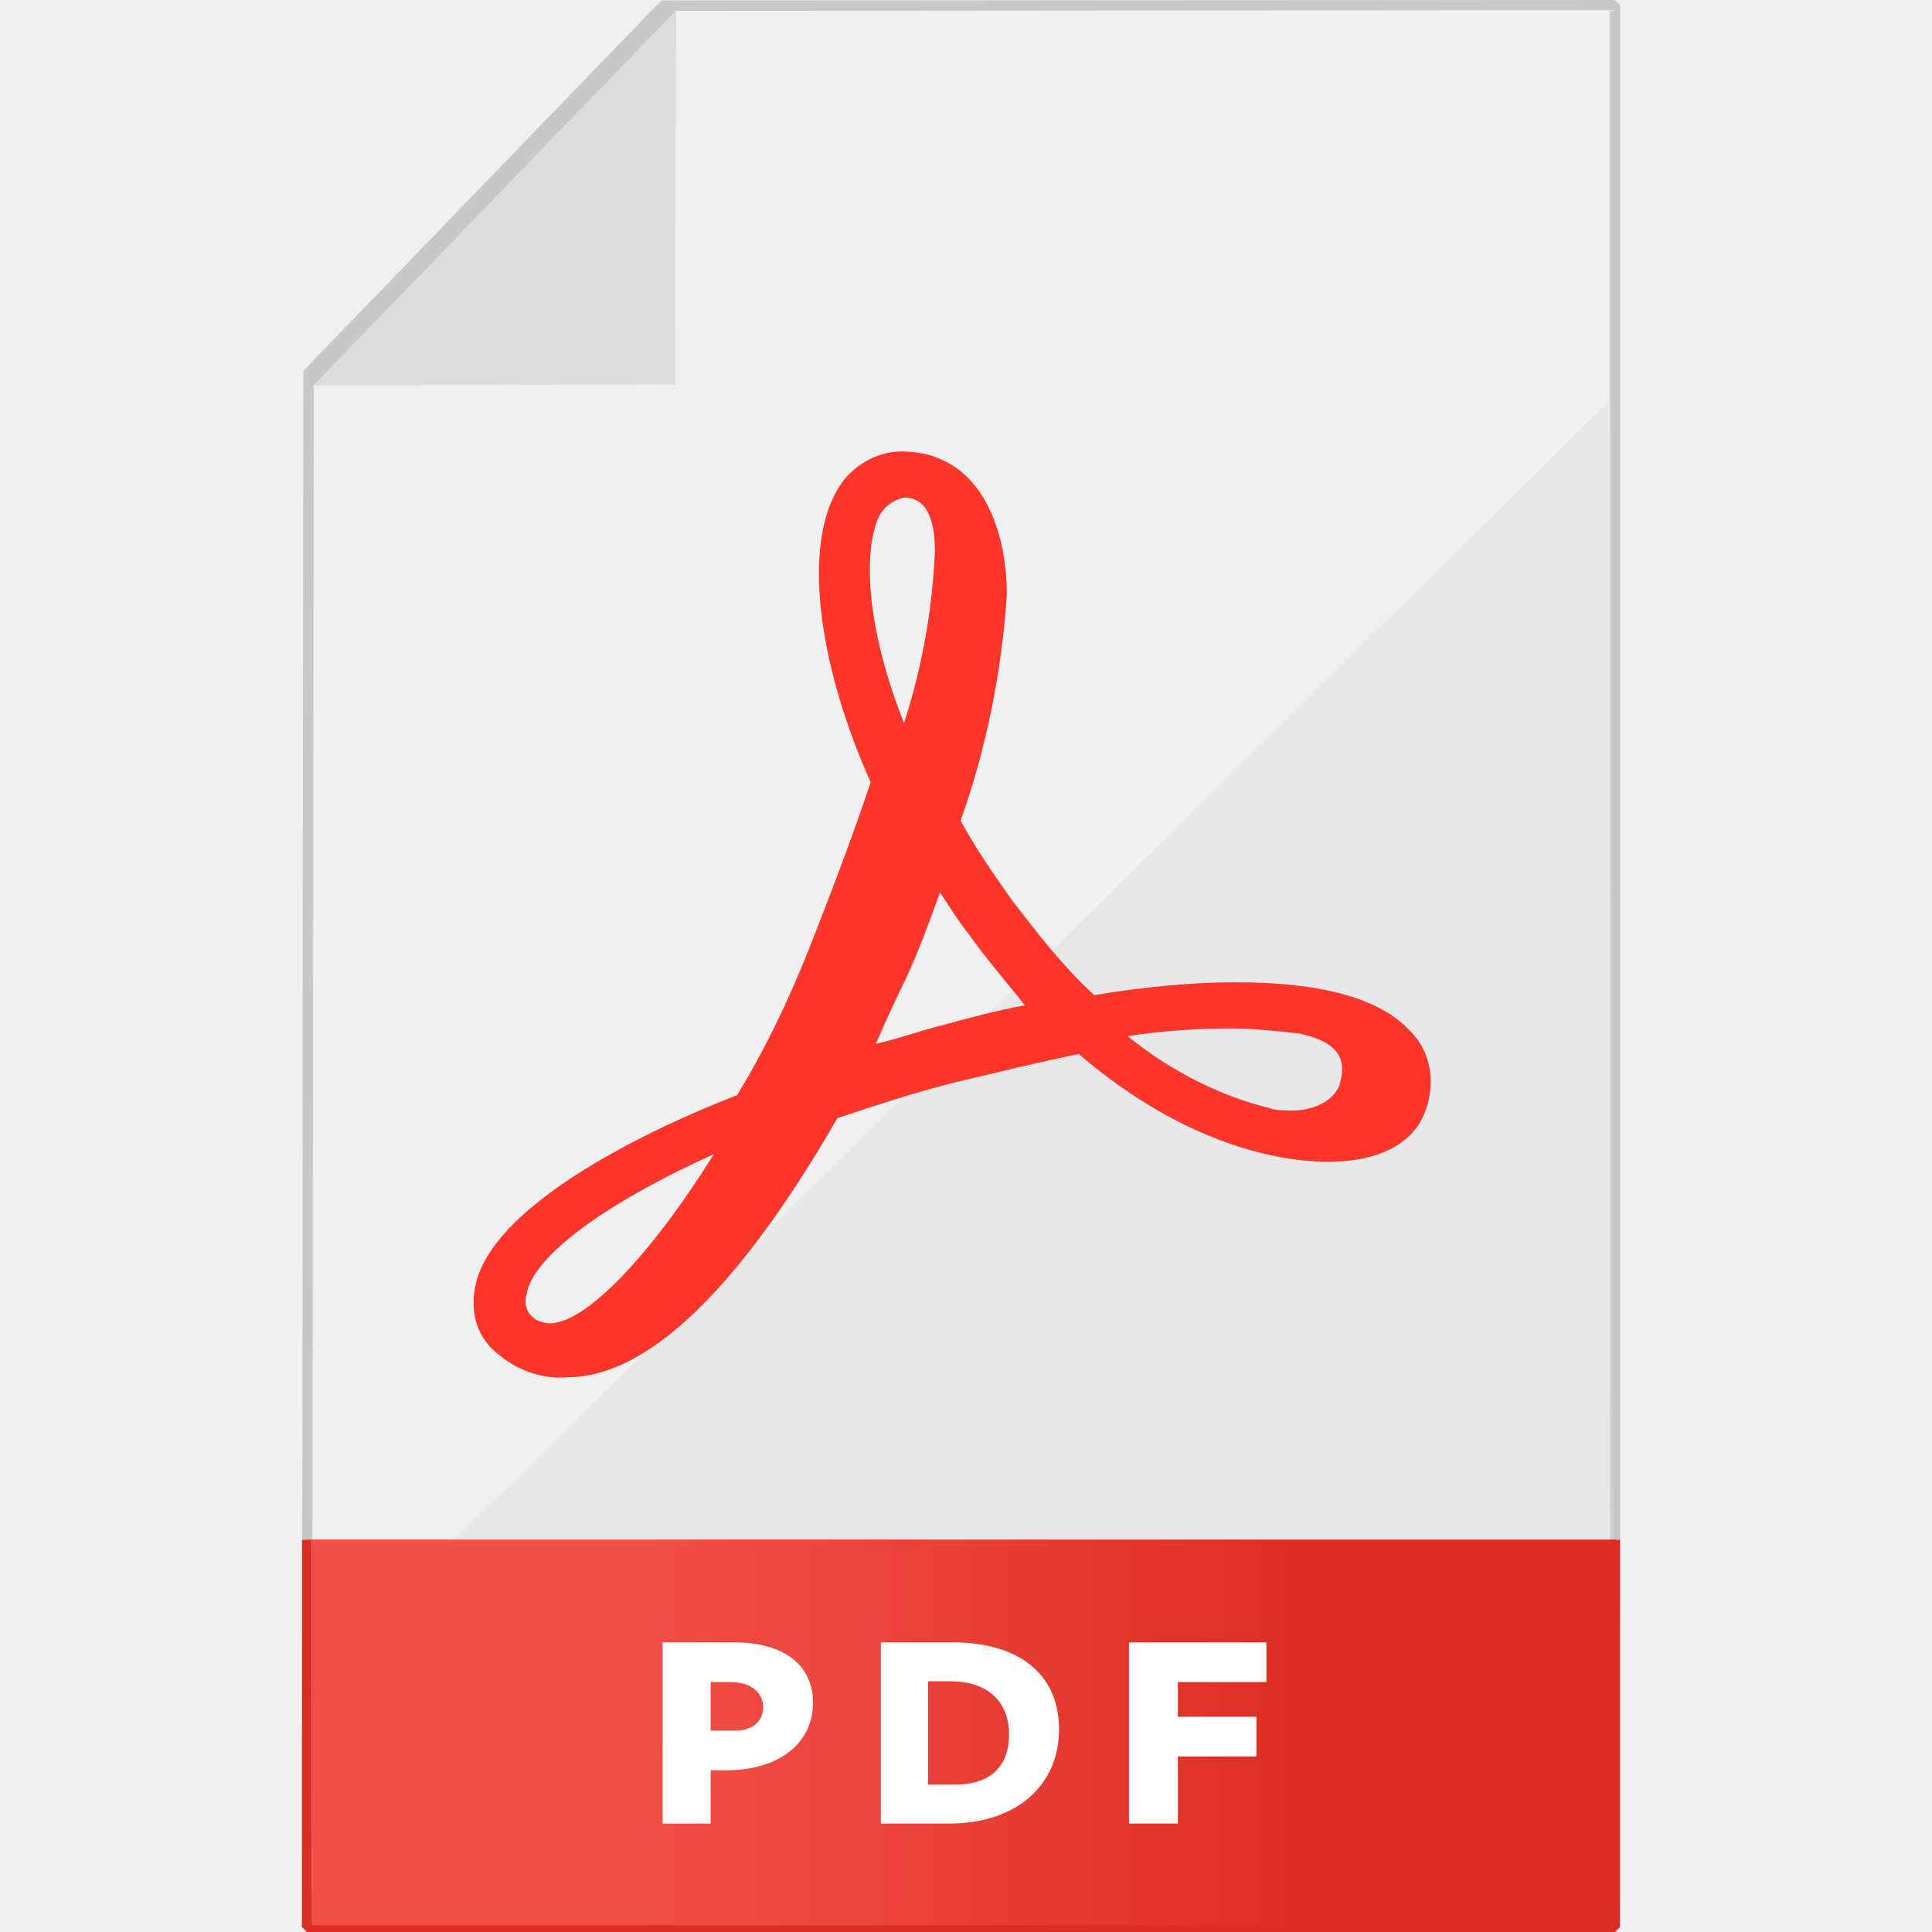
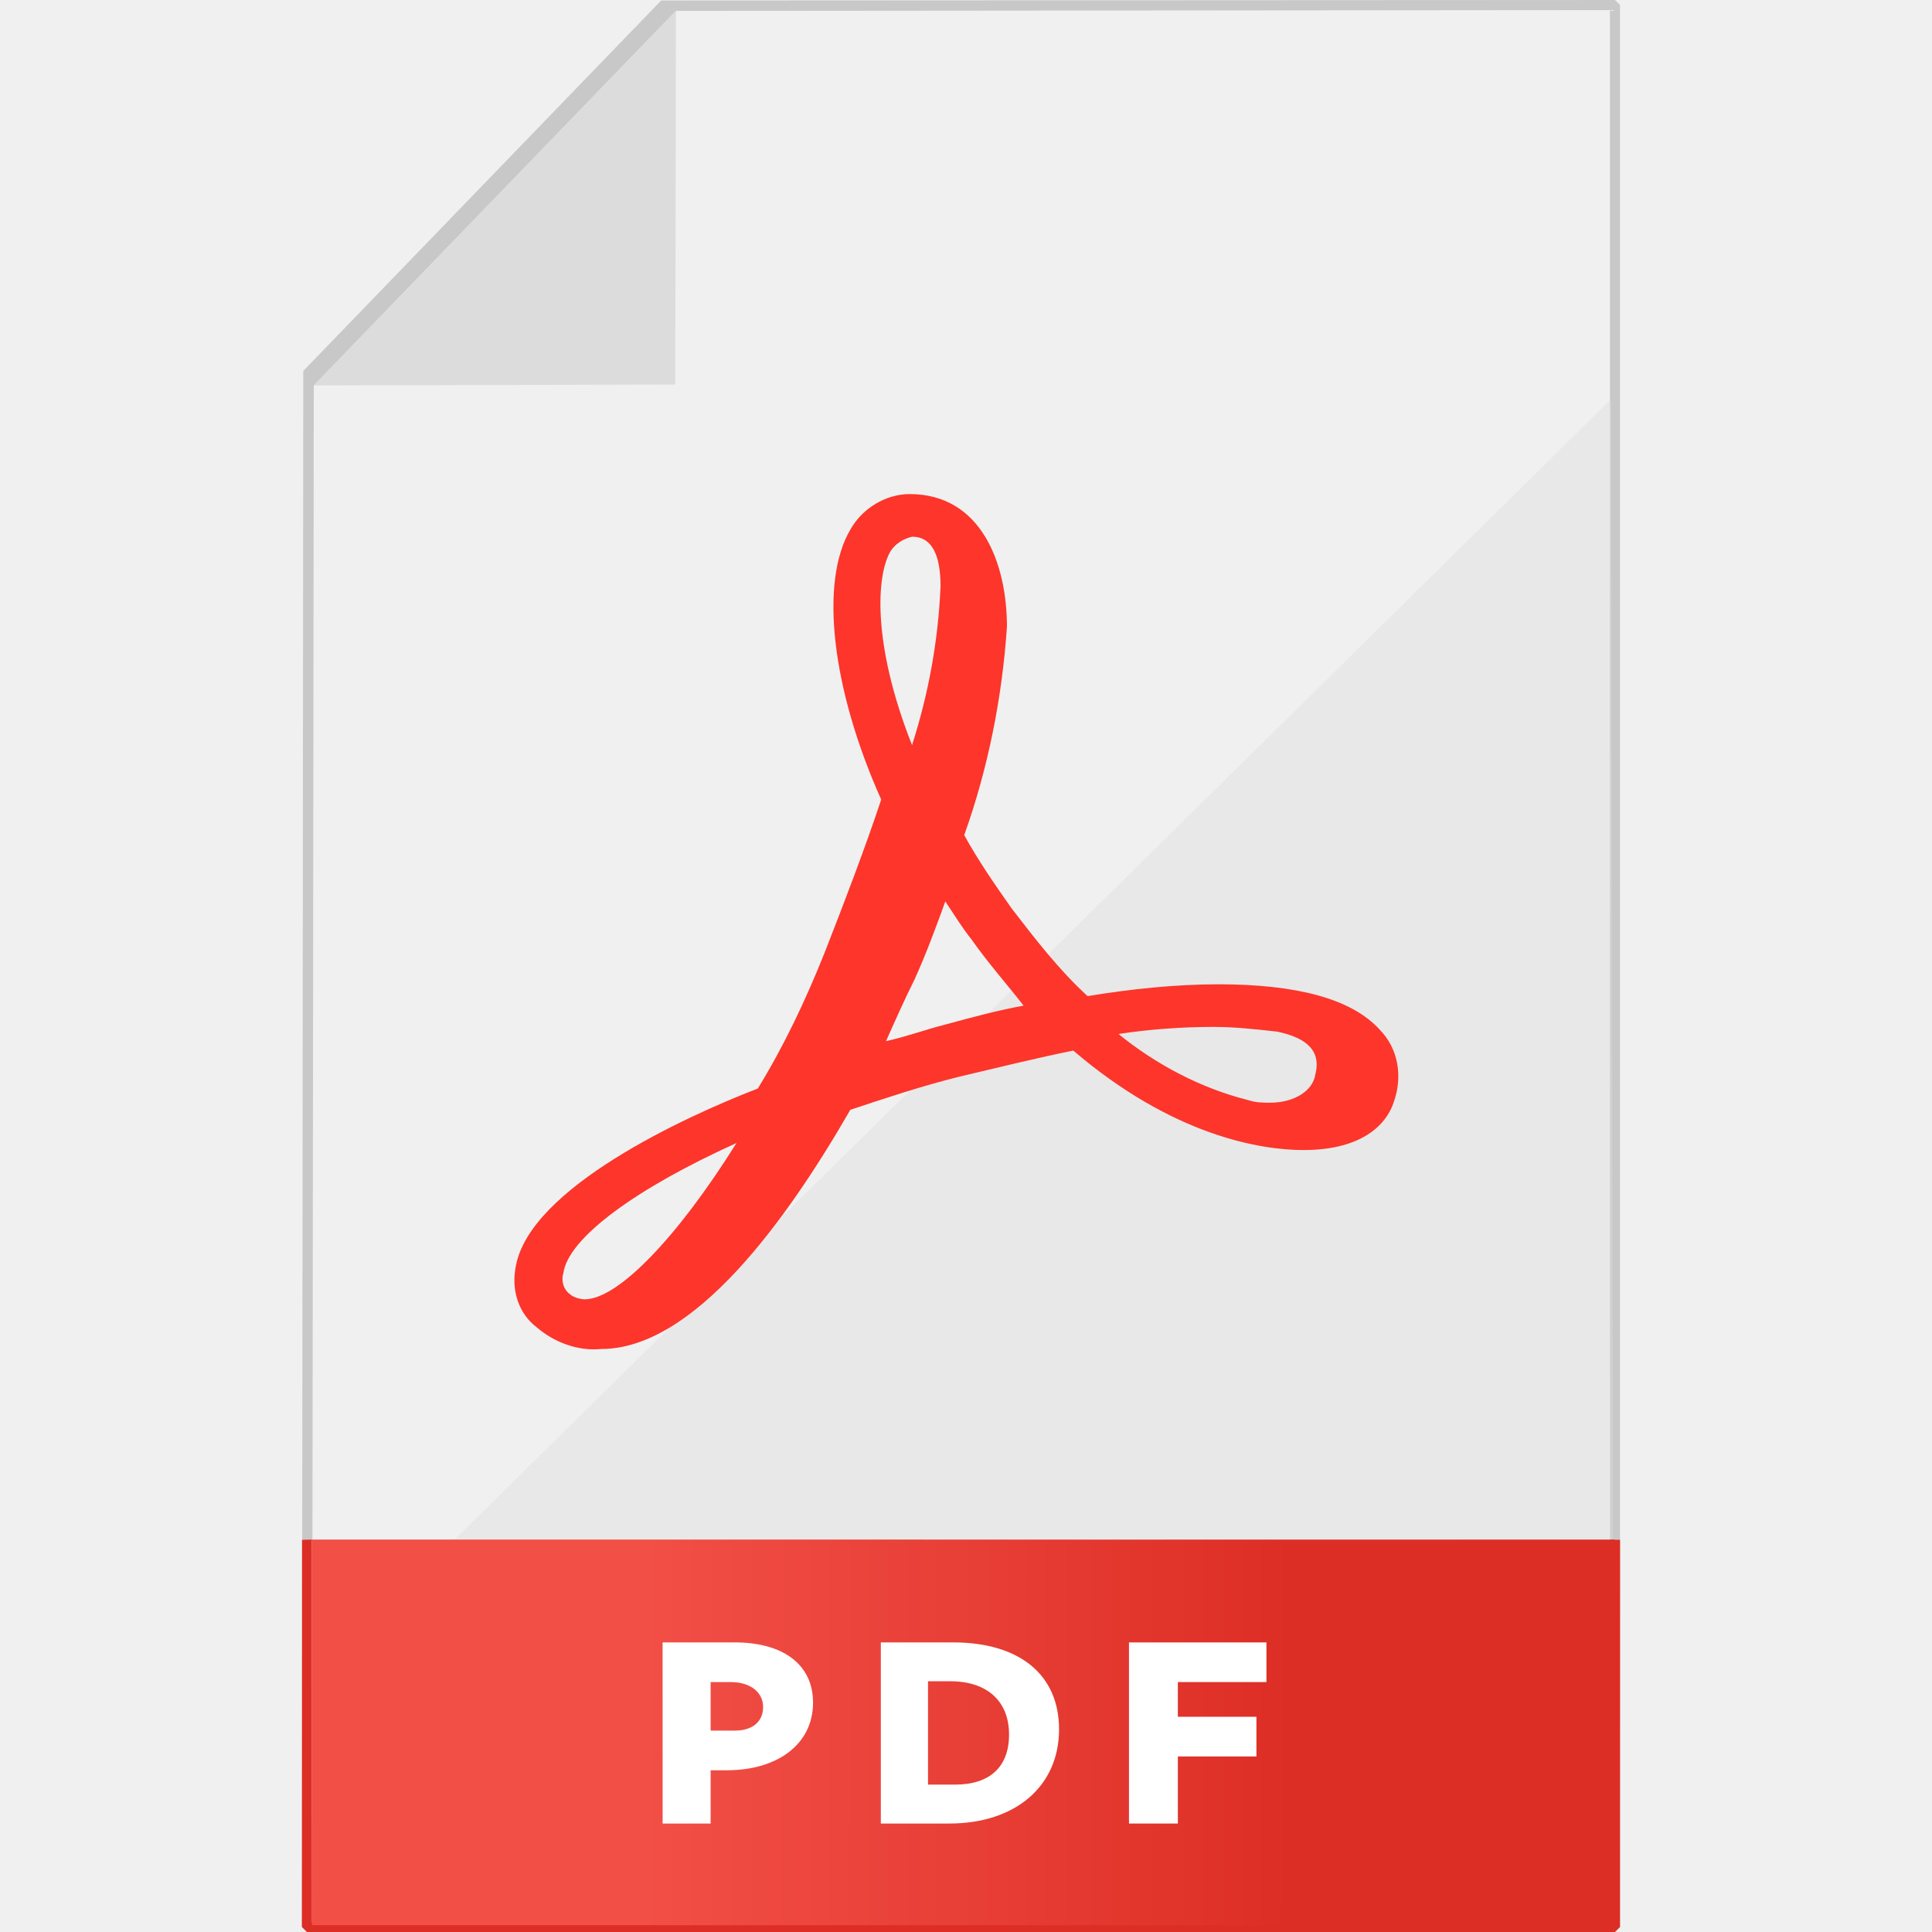
<svg xmlns="http://www.w3.org/2000/svg" xmlns:xlink="http://www.w3.org/1999/xlink" width="192" height="192" viewBox="0 0 50.8 50.8" version="1.1" id="svg1420">
  <defs id="defs1414">
    <linearGradient id="linearGradient2207">
      <stop style="stop-color:#f24f47;stop-opacity:1" offset="0" id="stop2203" />
      <stop style="stop-color:#dd2e25;stop-opacity:1" offset="1" id="stop2205" />
    </linearGradient>
    <linearGradient xlink:href="#linearGradient2207" id="linearGradient2209" x1="-7.884" y1="29.337" x2="26.257" y2="29.337" gradientUnits="userSpaceOnUse" />
    <linearGradient xlink:href="#linearGradient2207" id="linearGradient2216" gradientUnits="userSpaceOnUse" x1="0.814" y1="28.632" x2="22.984" y2="28.021" gradientTransform="matrix(1.003558,0,0,1.008444,-0.01857073,-0.2052796)" />
    <linearGradient xlink:href="#linearGradient2207" id="linearGradient2276" gradientUnits="userSpaceOnUse" gradientTransform="matrix(1.003499,0,0,1.008355,20.34638,18.33469)" x1="0.814" y1="28.632" x2="17.795" y2="28.647" />
-     <filter style="color-interpolation-filters:sRGB" id="filter2483" x="-0.012" width="1.024" y="-0.012" height="1.024">
-       <feGaussianBlur stdDeviation="0.152" id="feGaussianBlur2485" />
-     </filter>
    <linearGradient xlink:href="#linearGradient2207" id="linearGradient2590" gradientUnits="userSpaceOnUse" gradientTransform="matrix(1.003499,0,0,1.008355,20.34638,18.33469)" x1="0.814" y1="28.632" x2="17.795" y2="28.647" />
  </defs>
  <g id="layer1">
    <g id="g2588" transform="matrix(0.9999928,0,0,1,-4.240346,-2.365782)" style="stroke-width:1">
      <g id="g2573" style="stroke-width:1">
        <path style="color:#000000;font-style:normal;font-variant:normal;font-weight:normal;font-stretch:normal;font-size:medium;line-height:normal;font-family:sans-serif;font-variant-ligatures:normal;font-variant-position:normal;font-variant-caps:normal;font-variant-numeric:normal;font-variant-alternates:normal;font-variant-east-asian:normal;font-feature-settings:normal;font-variation-settings:normal;text-indent:0;text-align:start;text-decoration:none;text-decoration-line:none;text-decoration-style:solid;text-decoration-color:#000000;letter-spacing:normal;word-spacing:normal;text-transform:none;writing-mode:lr-tb;direction:ltr;text-orientation:mixed;dominant-baseline:auto;baseline-shift:baseline;text-anchor:start;white-space:normal;shape-padding:0;shape-margin:0;inline-size:0;clip-rule:nonzero;display:inline;overflow:visible;visibility:visible;isolation:auto;mix-blend-mode:normal;color-interpolation:sRGB;color-interpolation-filters:linearRGB;solid-color:#000000;solid-opacity:1;vector-effect:none;fill:#f0f0f0;fill-opacity:1;fill-rule:nonzero;stroke:none;stroke-width:0.265;stroke-linecap:round;stroke-linejoin:bevel;stroke-miterlimit:4;stroke-dasharray:none;stroke-dashoffset:0;stroke-opacity:1;color-rendering:auto;image-rendering:auto;shape-rendering:auto;text-rendering:auto;enable-background:accumulate;stop-color:#000000" d="m 21.625,2.379 v 0 L 46.573,2.366 V 52.902 H 12.178 l 0.038,-40.784 z" id="path2085" />
        <path style="color:#000000;font-style:normal;font-variant:normal;font-weight:normal;font-stretch:normal;font-size:medium;line-height:normal;font-family:sans-serif;font-variant-ligatures:normal;font-variant-position:normal;font-variant-caps:normal;font-variant-numeric:normal;font-variant-alternates:normal;font-variant-east-asian:normal;font-feature-settings:normal;font-variation-settings:normal;text-indent:0;text-align:start;text-decoration:none;text-decoration-line:none;text-decoration-style:solid;text-decoration-color:#000000;letter-spacing:normal;word-spacing:normal;text-transform:none;writing-mode:lr-tb;direction:ltr;text-orientation:mixed;dominant-baseline:auto;baseline-shift:baseline;text-anchor:start;white-space:normal;shape-padding:0;shape-margin:0;inline-size:0;clip-rule:nonzero;display:inline;overflow:visible;visibility:visible;isolation:auto;mix-blend-mode:normal;color-interpolation:sRGB;color-interpolation-filters:linearRGB;solid-color:#000000;solid-opacity:1;vector-effect:none;fill:#c7c7c7;fill-opacity:0.969;fill-rule:nonzero;stroke:none;stroke-width:1;stroke-linecap:round;stroke-linejoin:bevel;stroke-miterlimit:4;stroke-dasharray:none;stroke-dashoffset:0;stroke-opacity:1;color-rendering:auto;image-rendering:auto;shape-rendering:auto;text-rendering:auto;enable-background:accumulate;stop-color:#000000" d="m 21.625,2.379 -9.41,9.74 v 0 l -0.037,40.917 0.132,0.131 H 46.705 L 46.838,53.035 V 2.499 L 46.705,2.366 Z m 0.388,0.273 v 0 L 46.573,2.63 V 52.902 H 12.444 l 0.047,-40.401 z" id="path2087" />
        <g id="path2145" style="opacity:1;stroke-width:1" transform="translate(-0.3340042,-0.6357305)">
          <path style="color:#000000;font-style:normal;font-variant:normal;font-weight:normal;font-stretch:normal;font-size:medium;line-height:normal;font-family:sans-serif;font-variant-ligatures:normal;font-variant-position:normal;font-variant-caps:normal;font-variant-numeric:normal;font-variant-alternates:normal;font-variant-east-asian:normal;font-feature-settings:normal;font-variation-settings:normal;text-indent:0;text-align:start;text-decoration:none;text-decoration-line:none;text-decoration-style:solid;text-decoration-color:#000000;letter-spacing:normal;word-spacing:normal;text-transform:none;writing-mode:lr-tb;direction:ltr;text-orientation:mixed;dominant-baseline:auto;baseline-shift:baseline;text-anchor:start;white-space:normal;shape-padding:0;shape-margin:0;inline-size:0;clip-rule:nonzero;display:inline;overflow:visible;visibility:visible;isolation:auto;mix-blend-mode:normal;color-interpolation:sRGB;color-interpolation-filters:linearRGB;solid-color:#000000;solid-opacity:1;vector-effect:none;fill:#dcdcdc;fill-opacity:1;fill-rule:nonzero;stroke:none;stroke-width:0.265;stroke-linecap:round;stroke-linejoin:bevel;stroke-miterlimit:4;stroke-dasharray:none;stroke-dashoffset:0;stroke-opacity:0.969;color-rendering:auto;image-rendering:auto;shape-rendering:auto;text-rendering:auto;enable-background:accumulate;stop-color:#000000;stop-opacity:1" d="m 22.33,13.112 -9.505,0.025 9.523,-9.849 z" id="path2150" />
        </g>
      </g>
      <path id="path2246" style="opacity:0.4;fill:#dcdcdc;fill-opacity:1;stroke:none;stroke-width:1.058;stroke-linecap:round;stroke-linejoin:bevel;stroke-miterlimit:4;stroke-dasharray:none;stroke-opacity:0.969" d="M 46.655,42.849 16.008,43.03 46.6,12.864 Z" />
      <g id="g2490" style="stroke-width:1">
        <g id="rect2154" style="opacity:1;stroke-width:1;stroke-miterlimit:4;stroke-dasharray:none" transform="matrix(0.999941,0,0,0.9999113,20.32544,18.53992)">
          <path style="color:#000000;font-style:normal;font-variant:normal;font-weight:normal;font-stretch:normal;font-size:medium;line-height:normal;font-family:sans-serif;font-variant-ligatures:normal;font-variant-position:normal;font-variant-caps:normal;font-variant-numeric:normal;font-variant-alternates:normal;font-variant-east-asian:normal;font-feature-settings:normal;font-variation-settings:normal;text-indent:0;text-align:start;text-decoration:none;text-decoration-line:none;text-decoration-style:solid;text-decoration-color:#000000;letter-spacing:normal;word-spacing:normal;text-transform:none;writing-mode:lr-tb;direction:ltr;text-orientation:mixed;dominant-baseline:auto;baseline-shift:baseline;text-anchor:start;white-space:normal;shape-padding:0;shape-margin:0;inline-size:0;clip-rule:nonzero;display:inline;overflow:visible;visibility:visible;isolation:auto;mix-blend-mode:normal;color-interpolation:sRGB;color-interpolation-filters:linearRGB;solid-color:#000000;solid-opacity:1;vector-effect:none;fill:#dd2e25;fill-opacity:1;fill-rule:nonzero;stroke:none;stroke-width:1;stroke-linecap:round;stroke-linejoin:bevel;stroke-miterlimit:4;stroke-dasharray:none;stroke-dashoffset:0;stroke-opacity:1;color-rendering:auto;image-rendering:auto;shape-rendering:auto;text-rendering:auto;enable-background:accumulate;stop-color:#000000" d="m -7.891,24.309 -0.253,0.008 -0.003,10.179 0.133,0.133 H 26.38 l 0.133,-0.133 0.002,-10.181 v 0 z m 0,0 34.14,0.002 -6.58e-4,10.054 H -7.882 Z" id="path2161" />
        </g>
        <path style="color:#000000;font-style:normal;font-variant:normal;font-weight:normal;font-stretch:normal;font-size:medium;line-height:normal;font-family:sans-serif;font-variant-ligatures:normal;font-variant-position:normal;font-variant-caps:normal;font-variant-numeric:normal;font-variant-alternates:normal;font-variant-east-asian:normal;font-feature-settings:normal;font-variation-settings:normal;text-indent:0;text-align:start;text-decoration:none;text-decoration-line:none;text-decoration-style:solid;text-decoration-color:#000000;letter-spacing:normal;word-spacing:normal;text-transform:none;writing-mode:lr-tb;direction:ltr;text-orientation:mixed;dominant-baseline:auto;baseline-shift:baseline;text-anchor:start;white-space:normal;shape-padding:0;shape-margin:0;inline-size:0;clip-rule:nonzero;display:inline;overflow:visible;visibility:visible;isolation:auto;mix-blend-mode:normal;color-interpolation:sRGB;color-interpolation-filters:linearRGB;solid-color:#000000;solid-opacity:1;vector-effect:none;fill:url(#linearGradient2590);fill-opacity:1;fill-rule:nonzero;stroke:none;stroke-width:1;stroke-linecap:round;stroke-linejoin:bevel;stroke-miterlimit:4;stroke-dasharray:none;stroke-dashoffset:0;stroke-opacity:1;color-rendering:auto;image-rendering:auto;shape-rendering:auto;text-rendering:auto;enable-background:accumulate;stop-color:#000000" d="m 12.435,42.847 34.26,0.002 -6.6e-4,10.138 H 12.444 Z" id="path2159" />
      </g>
-       <path d="m 41.319,29.475 c -0.811,-0.877 -2.364,-1.281 -4.593,-1.281 -1.216,0 -2.499,0.135 -3.715,0.337 -0.811,-0.742 -1.486,-1.618 -2.162,-2.495 -0.473,-0.674 -0.946,-1.349 -1.351,-2.09 0.675,-1.888 1.081,-3.911 1.216,-5.934 0,-1.821 -0.743,-3.776 -2.769,-3.776 -0.675,0 -1.351,0.405 -1.689,1.011 -0.878,1.484 -0.54,4.518 0.878,7.687 -0.473,1.416 -1.013,2.832 -1.621,4.383 -0.54,1.349 -1.148,2.63 -1.891,3.844 -2.094,0.809 -6.485,2.832 -6.89,5.057 -0.135,0.674 0.068,1.349 0.608,1.753 0.473,0.405 1.148,0.674 1.824,0.607 2.634,0 5.269,-3.641 7.093,-6.811 1.013,-0.337 2.026,-0.674 3.107,-0.944 1.148,-0.27 2.229,-0.539 3.242,-0.742 2.837,2.428 5.336,2.832 6.552,2.832 1.689,0 2.364,-0.742 2.567,-1.349 0.27,-0.742 0.135,-1.551 -0.405,-2.09 z m -1.824,1.281 c -0.068,0.472 -0.608,0.809 -1.283,0.809 -0.203,0 -0.405,0 -0.608,-0.067 -1.351,-0.337 -2.634,-1.011 -3.715,-1.888 0.878,-0.135 1.824,-0.202 2.702,-0.202 0.608,0 1.216,0.067 1.824,0.135 0.608,0.135 1.283,0.405 1.081,1.214 z M 27.404,15.853 c 0.135,-0.202 0.338,-0.337 0.608,-0.405 0.675,0 0.811,0.742 0.811,1.416 -0.068,1.551 -0.338,3.034 -0.811,4.518 -1.148,-2.9 -1.013,-4.855 -0.608,-5.53 z m 3.783,12.947 c -0.743,0.135 -1.486,0.337 -2.229,0.539 -0.54,0.135 -1.081,0.337 -1.689,0.472 0.27,-0.607 0.54,-1.214 0.811,-1.753 0.338,-0.742 0.608,-1.484 0.878,-2.225 0.27,0.405 0.473,0.742 0.743,1.079 0.473,0.674 1.013,1.281 1.486,1.888 z m -8.173,3.911 c -1.689,2.697 -3.377,4.451 -4.323,4.451 -0.135,0 -0.338,-0.067 -0.405,-0.135 -0.203,-0.135 -0.27,-0.405 -0.203,-0.607 0.135,-1.011 2.094,-2.428 4.931,-3.709 z" fill="#ffffff" id="path4" style="fill:#fd352b;fill-opacity:1;stroke-width:0.265" />
+       <path d="m 40.511,29.43 c -0.749,-0.81 -2.183,-1.183 -4.242,-1.183 -1.123,0 -2.308,0.125 -3.431,0.311 -0.749,-0.685 -1.372,-1.495 -1.996,-2.304 -0.437,-0.623 -0.873,-1.245 -1.248,-1.93 0.624,-1.744 0.998,-3.612 1.123,-5.48 0,-1.681 -0.686,-3.487 -2.558,-3.487 -0.624,0 -1.248,0.374 -1.559,0.934 -0.811,1.37 -0.499,4.172 0.811,7.099 -0.437,1.308 -0.936,2.615 -1.497,4.048 -0.499,1.245 -1.06,2.429 -1.747,3.549 -1.934,0.747 -5.988,2.615 -6.363,4.67 -0.125,0.623 0.062,1.245 0.561,1.619 0.437,0.374 1.06,0.623 1.684,0.56 2.433,0 4.865,-3.363 6.55,-6.289 0.936,-0.311 1.871,-0.623 2.869,-0.872 1.06,-0.249 2.058,-0.498 2.994,-0.685 2.62,2.242 4.928,2.615 6.051,2.615 1.559,0 2.183,-0.685 2.37,-1.245 0.25,-0.685 0.125,-1.432 -0.374,-1.93 z m -1.684,1.183 c -0.062,0.436 -0.561,0.747 -1.185,0.747 -0.187,0 -0.374,0 -0.561,-0.062 -1.248,-0.311 -2.433,-0.934 -3.431,-1.744 0.811,-0.125 1.684,-0.187 2.495,-0.187 0.561,0 1.123,0.062 1.684,0.125 0.561,0.125 1.185,0.374 0.998,1.121 z M 27.661,16.852 c 0.125,-0.187 0.312,-0.311 0.561,-0.374 0.624,0 0.749,0.685 0.749,1.308 -0.062,1.432 -0.312,2.802 -0.749,4.172 -1.06,-2.678 -0.936,-4.484 -0.561,-5.106 z m 3.493,11.956 c -0.686,0.125 -1.372,0.311 -2.058,0.498 -0.499,0.125 -0.998,0.311 -1.559,0.436 0.25,-0.56 0.499,-1.121 0.749,-1.619 0.312,-0.685 0.561,-1.37 0.811,-2.055 0.25,0.374 0.437,0.685 0.686,0.996 0.437,0.623 0.936,1.183 1.372,1.744 z m -7.548,3.612 c -1.559,2.491 -3.119,4.11 -3.992,4.11 -0.125,0 -0.312,-0.062 -0.374,-0.125 -0.187,-0.125 -0.25,-0.374 -0.187,-0.56 0.125,-0.934 1.934,-2.242 4.554,-3.425 z" fill="#ffffff" id="path4" style="fill:#fd352b;fill-opacity:1;stroke-width:0.265" />
      <g aria-label="P D F" transform="scale(1.031311,0.9696399)" id="text2959" style="font-style:normal;font-weight:normal;font-size:28.309px;line-height:1.25;font-family:sans-serif;fill:#000000;fill-opacity:1;stroke:none;stroke-width:0.265">
        <path d="m 21.006,51.889 h 1.224 v -1.444 h 0.403 c 1.331,0 2.208,-0.729 2.208,-1.833 0,-1.026 -0.75,-1.635 -2.003,-1.635 h -1.833 z m 1.734,-3.836 c 0.495,0 0.828,0.269 0.828,0.679 0,0.396 -0.276,0.637 -0.715,0.637 H 22.23 v -1.316 z" style="font-style:normal;font-variant:normal;font-weight:800;font-stretch:normal;font-size:7.077px;font-family:Cantarell;-inkscape-font-specification:'Cantarell Ultra-Bold';fill:#ffffff;stroke-width:0.265" id="path2670" />
        <path d="m 26.569,51.889 h 1.748 c 1.684,0 2.796,-1.012 2.796,-2.555 0,-1.479 -1.005,-2.357 -2.704,-2.357 h -1.84 z m 1.203,-1.055 v -2.803 h 0.566 c 0.941,0 1.5,0.538 1.5,1.444 0,0.878 -0.488,1.359 -1.38,1.359 z" style="font-style:normal;font-variant:normal;font-weight:800;font-stretch:normal;font-size:7.077px;font-family:Cantarell;-inkscape-font-specification:'Cantarell Ultra-Bold';fill:#ffffff;stroke-width:0.265" id="path2672" />
        <path d="m 32.896,51.889 h 1.246 v -1.819 h 2.003 v -1.076 h -2.003 v -0.941 h 2.258 V 46.978 H 32.896 Z" style="font-style:normal;font-variant:normal;font-weight:800;font-stretch:normal;font-size:7.077px;font-family:Cantarell;-inkscape-font-specification:'Cantarell Ultra-Bold';fill:#ffffff;stroke-width:0.265" id="path2674" />
      </g>
    </g>
  </g>
</svg>
